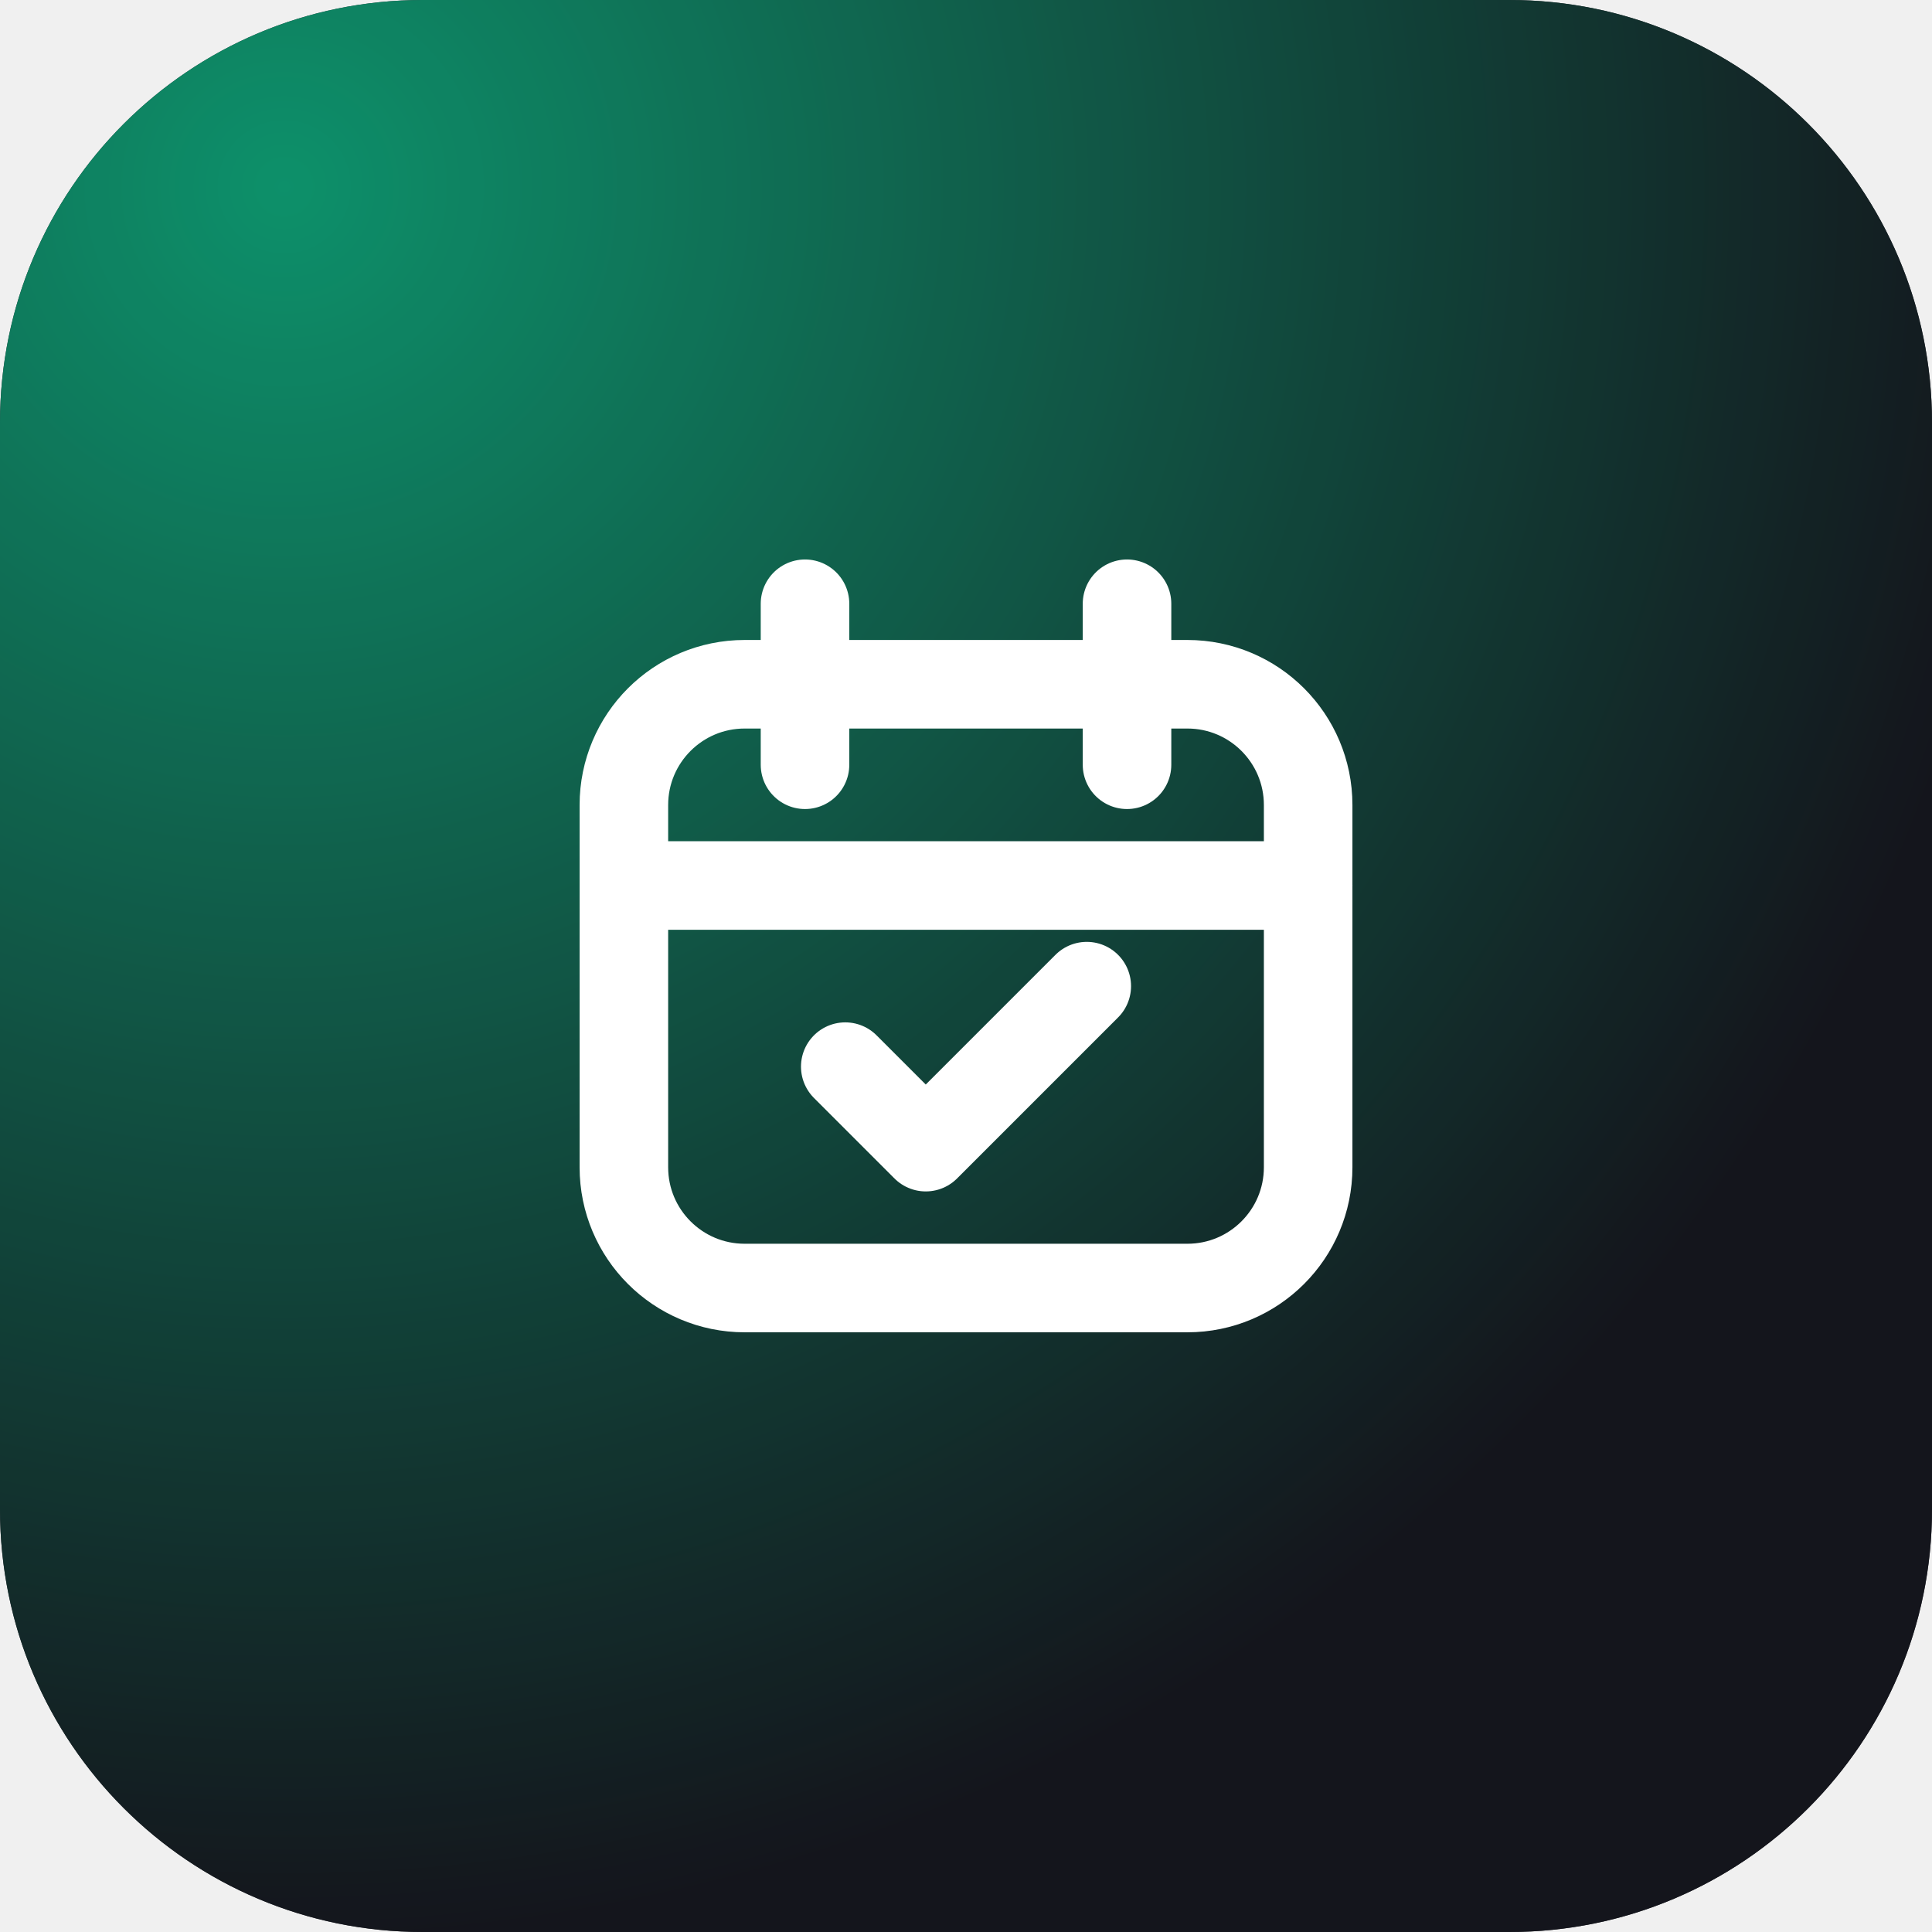
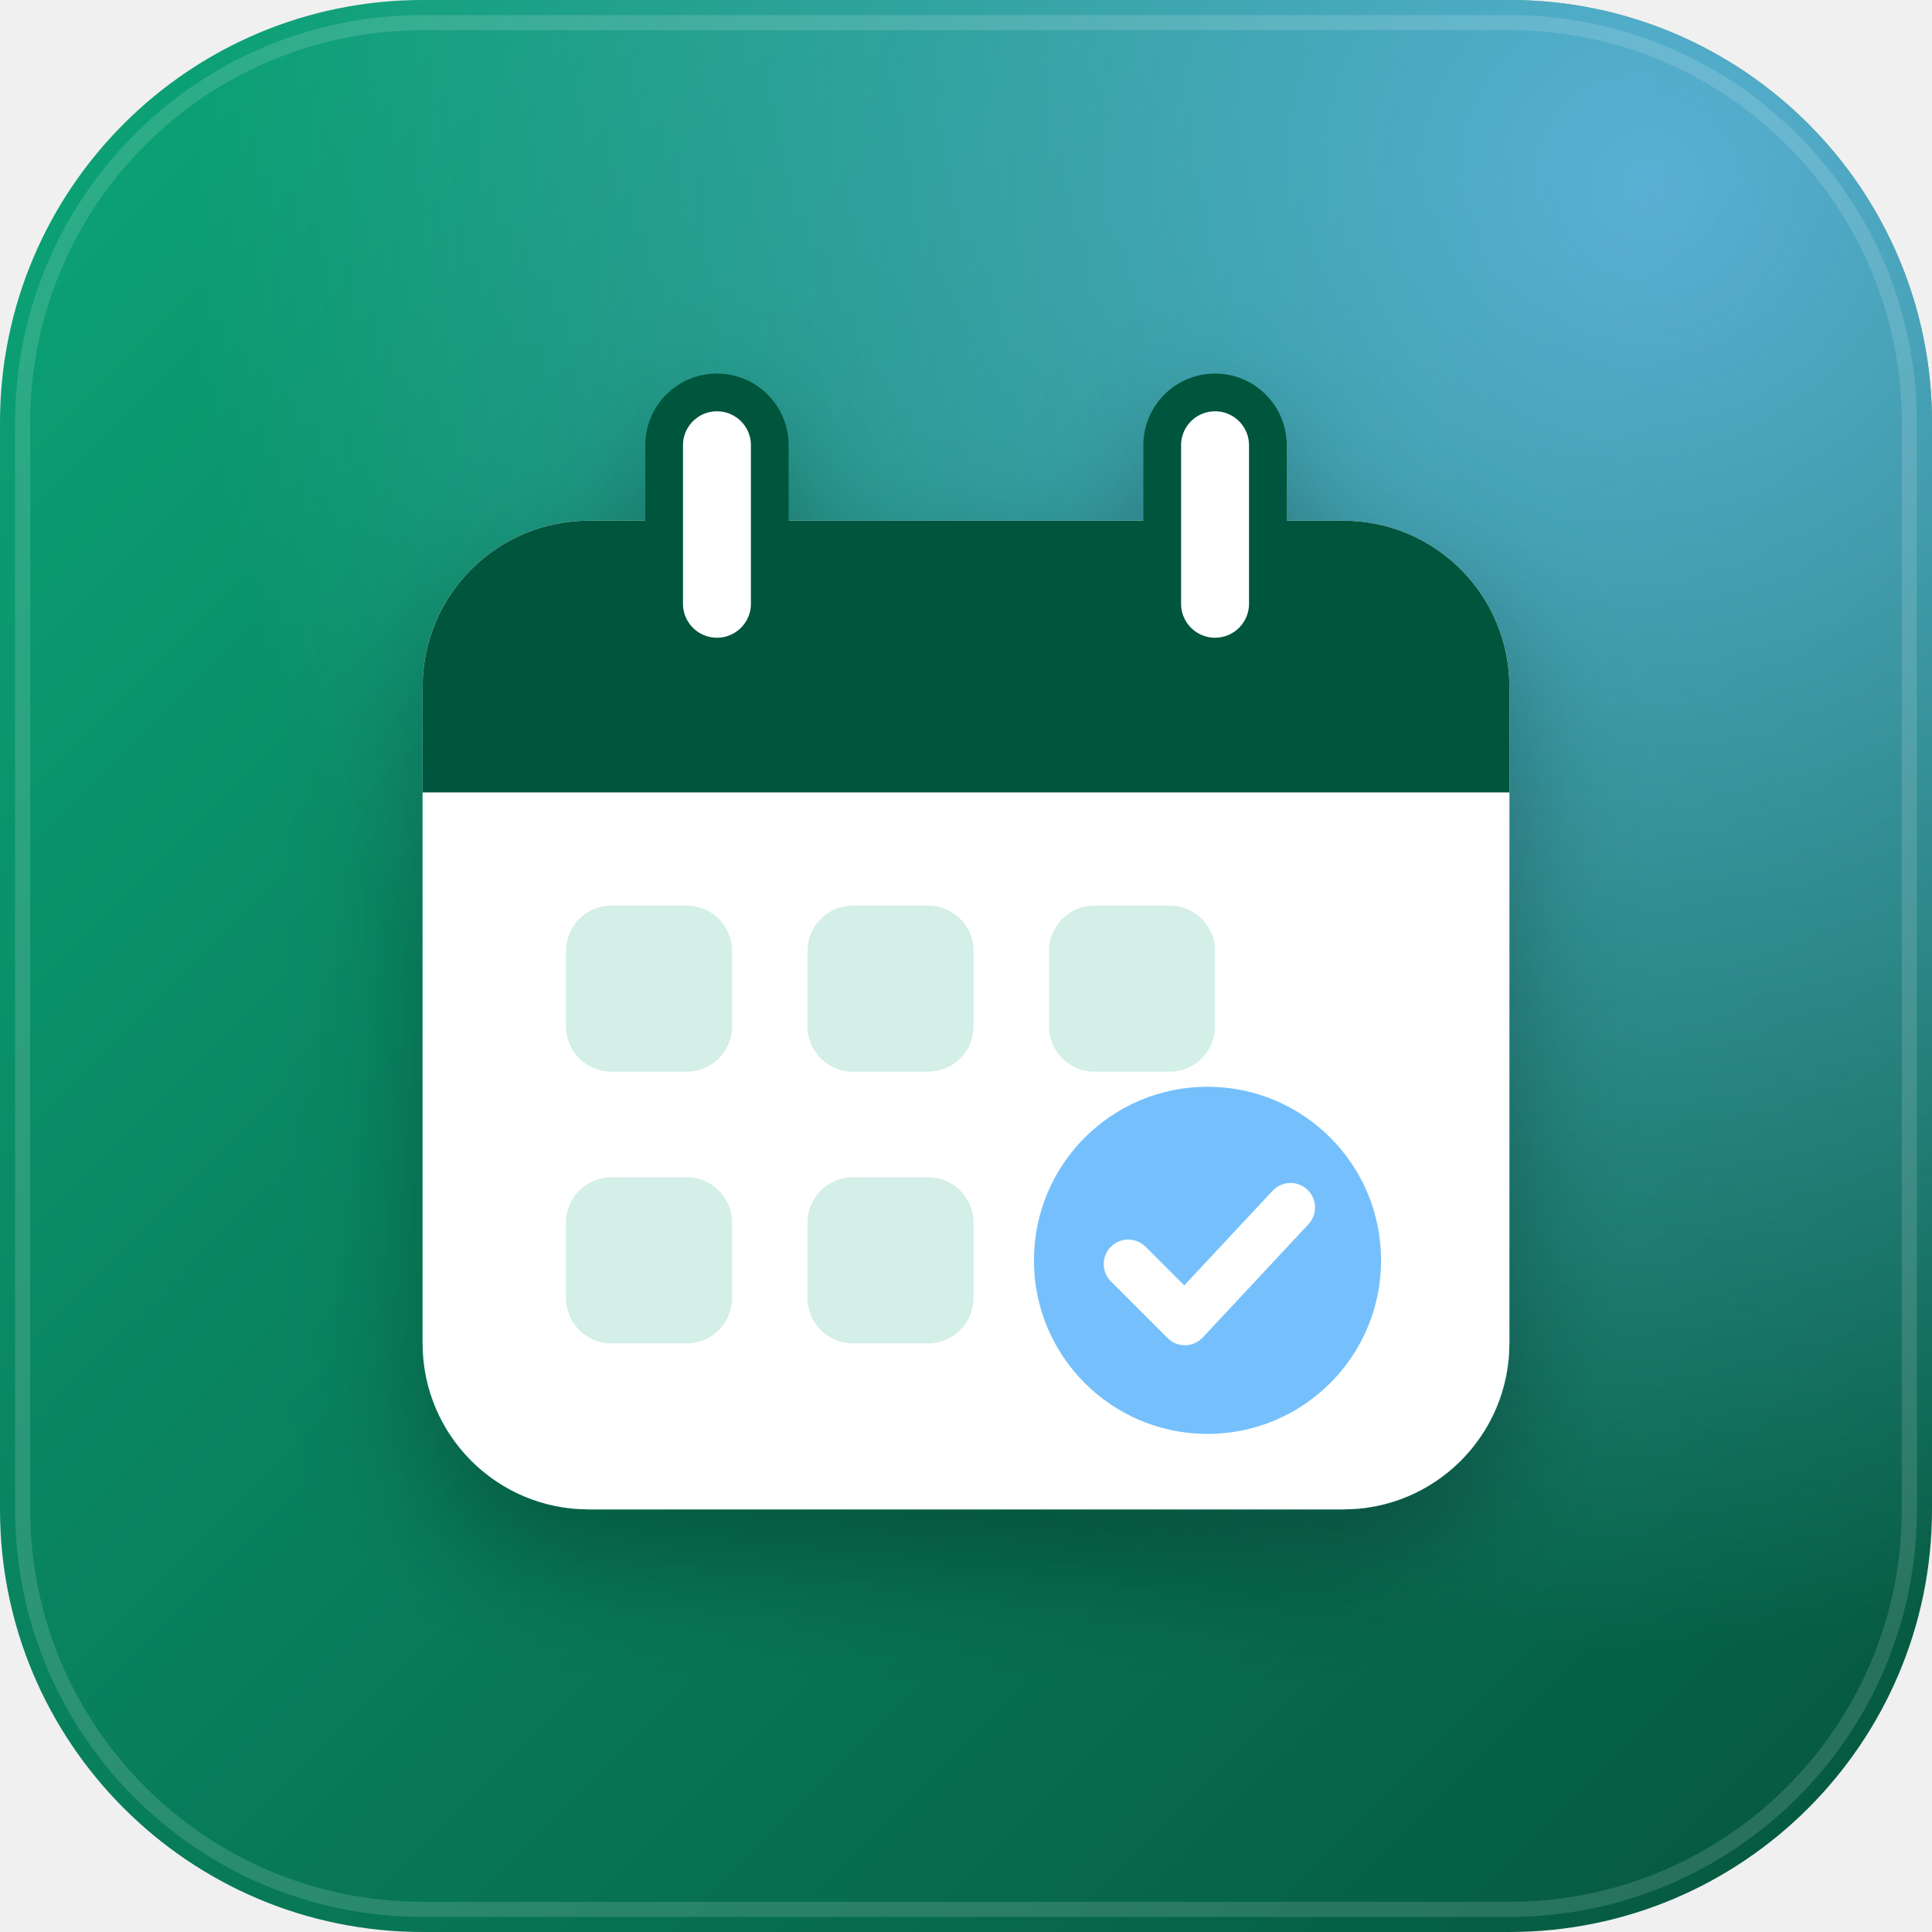
<svg xmlns="http://www.w3.org/2000/svg" viewBox="0 0 512 512">
  <defs>
-     <radialGradient id="l" cx=".15" cy=".1" r=".9">
+     <linearGradient id="f" x1="0" y1="0" x2="1" y2="1">
      <stop offset="0" stop-color="#0ca678" />
-       <stop offset="1" stop-color="#14151c" />
+       <stop offset="1" stop-color="#05553d" />
+     </linearGradient>
+     <radialGradient id="b" cx=".85" cy=".1" r=".75">
+       <stop offset="0" stop-color="#74c0fc" stop-opacity=".75" />
+       <stop offset="1" stop-color="#74c0fc" stop-opacity="0" />
    </radialGradient>
+     <filter id="s" x="-20%" y="-20%" width="140%" height="150%">
+       <feDropShadow dx="0" dy="14" stdDeviation="16" flood-color="#000" flood-opacity=".28" />
+     </filter>
  </defs>
-   <rect width="512" height="512" rx="112" fill="#14151c" />
-   <rect width="512" height="512" rx="112" fill="url(#l)" opacity=".85" />
-   <g transform="translate(128 128) scale(10.667)" fill="none" stroke="#ffffff" stroke-width="2.2" stroke-linecap="round" stroke-linejoin="round">
-     <rect x="3.5" y="5" width="17" height="15" rx="3" />
-     <path d="M3.5 10h17M8 3v4M16 3v4M9 14.5l2 2 4-4" />
+   <rect width="512" height="512" rx="112" fill="url(#f)" />
+   <rect width="512" height="512" rx="112" fill="url(#b)" />
+   <rect x="6" y="6" width="500" height="500" rx="106" fill="none" stroke="#fff" stroke-opacity=".14" stroke-width="4" />
+   <g filter="url(#s)">
+     <rect x="112" y="138" width="288" height="262" rx="44" fill="#fff" />
+     <path d="M112 182a44 44 0 0 1 44-44h200a44 44 0 0 1 44 44v28H112z" fill="#05553d" />
+     <rect x="176" y="104" width="28" height="70" rx="14" fill="#fff" stroke="#05553d" stroke-width="10" />
+     <rect x="308" y="104" width="28" height="70" rx="14" fill="#fff" stroke="#05553d" stroke-width="10" />
+     <rect x="150" y="240" width="44" height="44" rx="12" fill="#0ca678" opacity=".18" />
+     <rect x="150" y="312" width="44" height="44" rx="12" fill="#0ca678" opacity=".18" />
+     <rect x="214" y="240" width="44" height="44" rx="12" fill="#0ca678" opacity=".18" />
+     <rect x="214" y="312" width="44" height="44" rx="12" fill="#0ca678" opacity=".18" />
+     <rect x="278" y="240" width="44" height="44" rx="12" fill="#0ca678" opacity=".18" />
+     <circle cx="320" cy="334" r="46" fill="#74c0fc" />
+     <path d="M299 335l15 15 28-30" fill="none" stroke="#fff" stroke-width="13" stroke-linecap="round" stroke-linejoin="round" />
  </g>
</svg>
